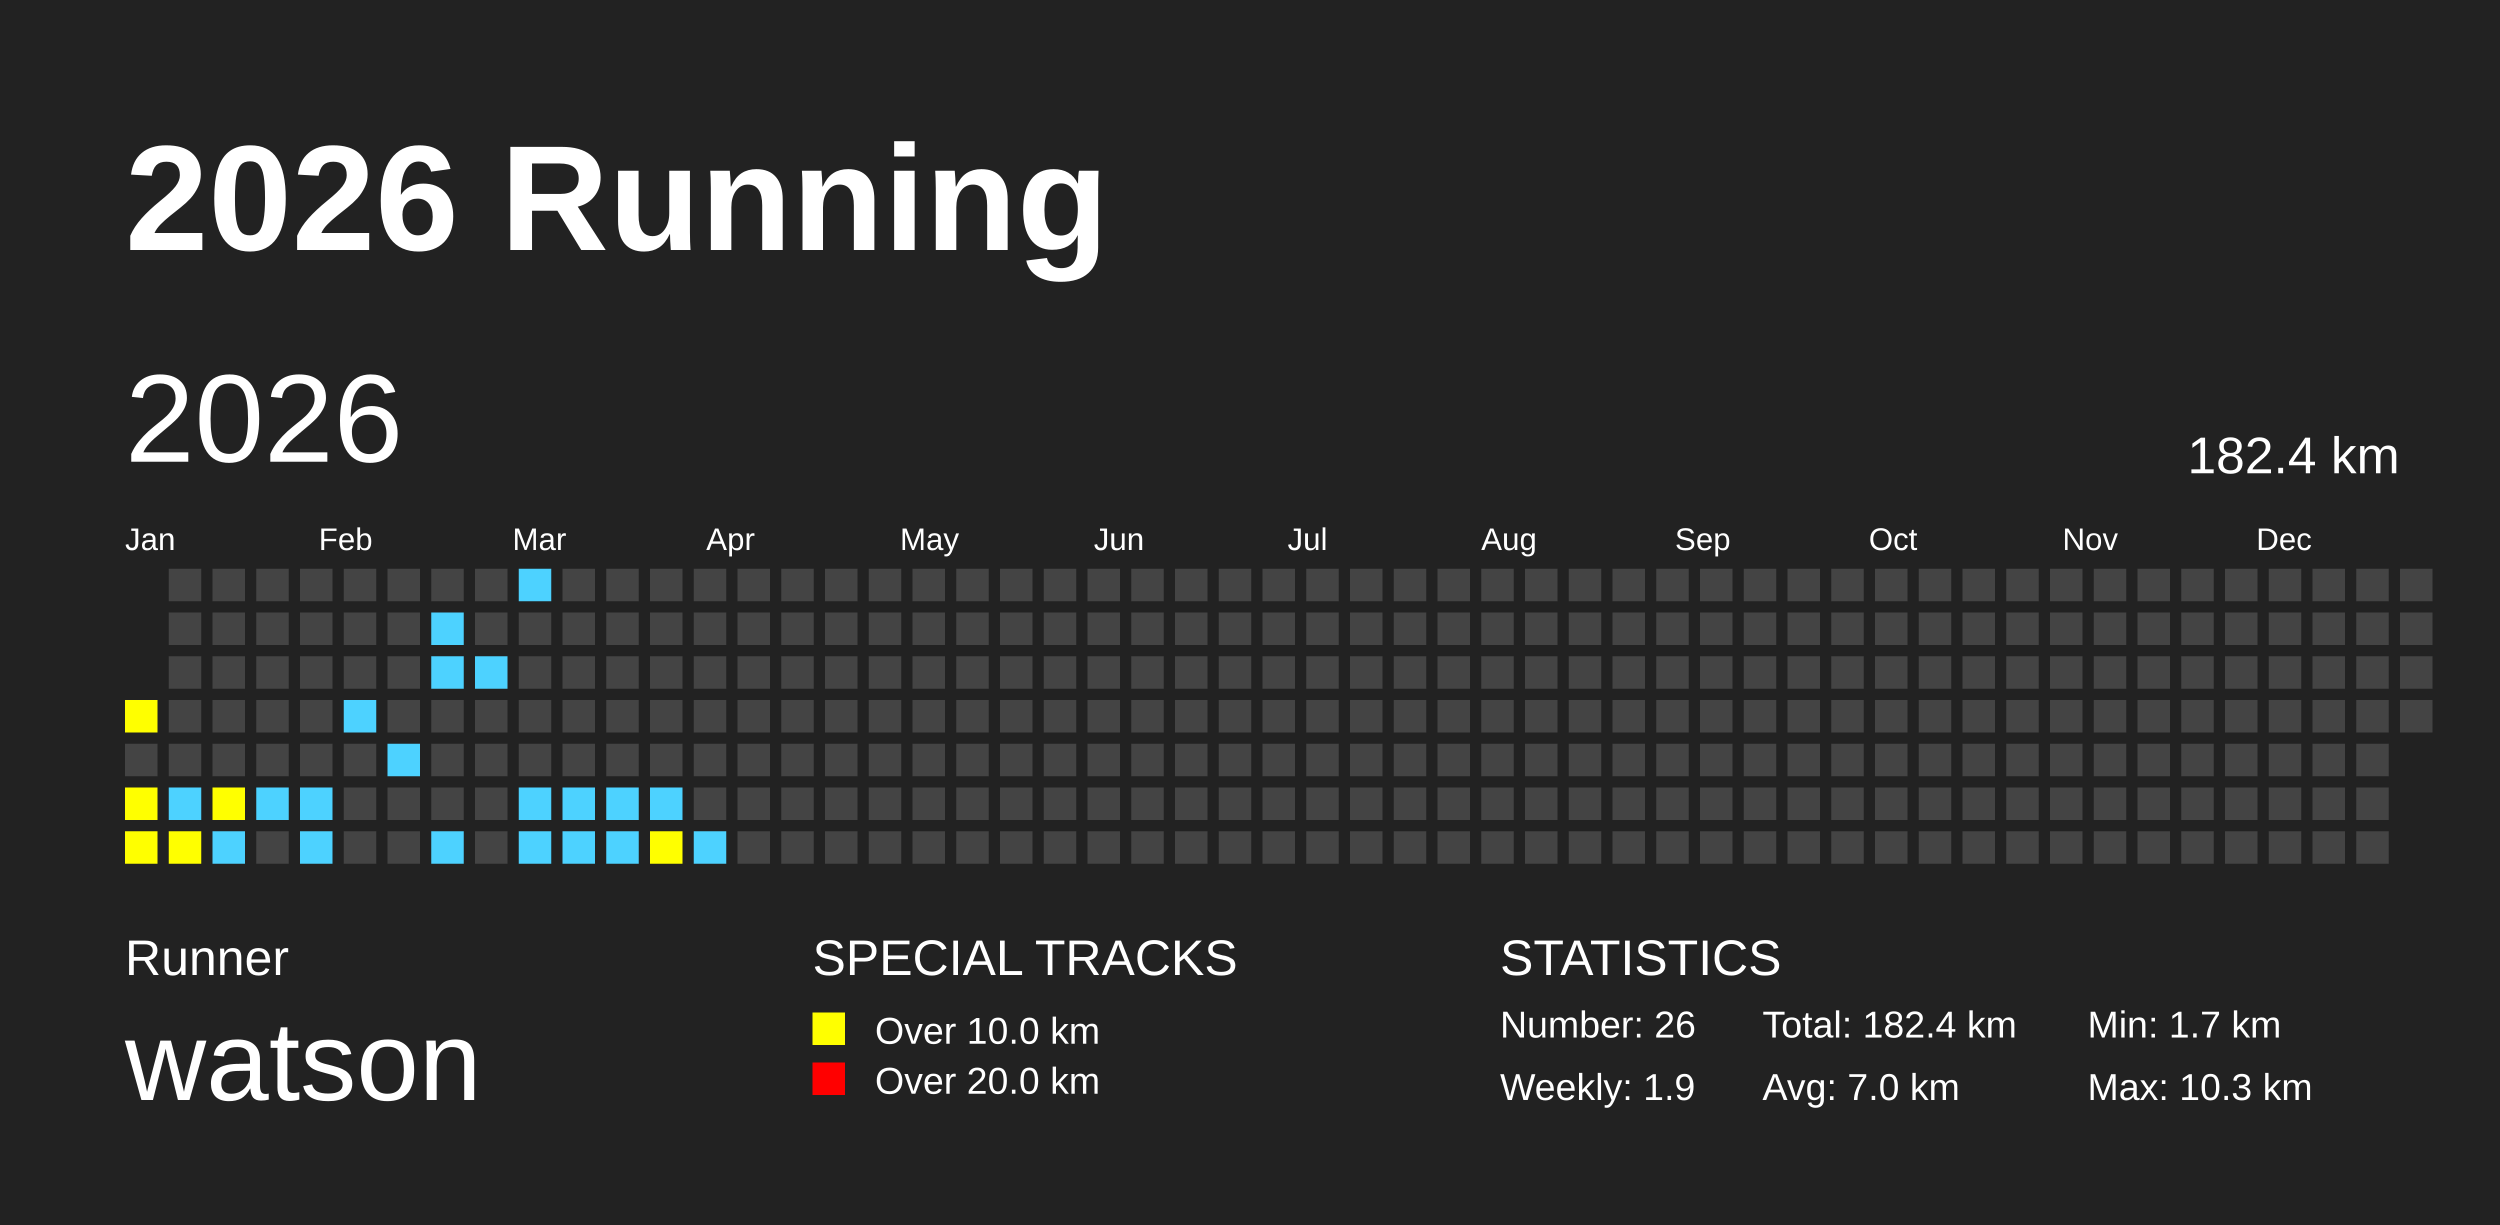
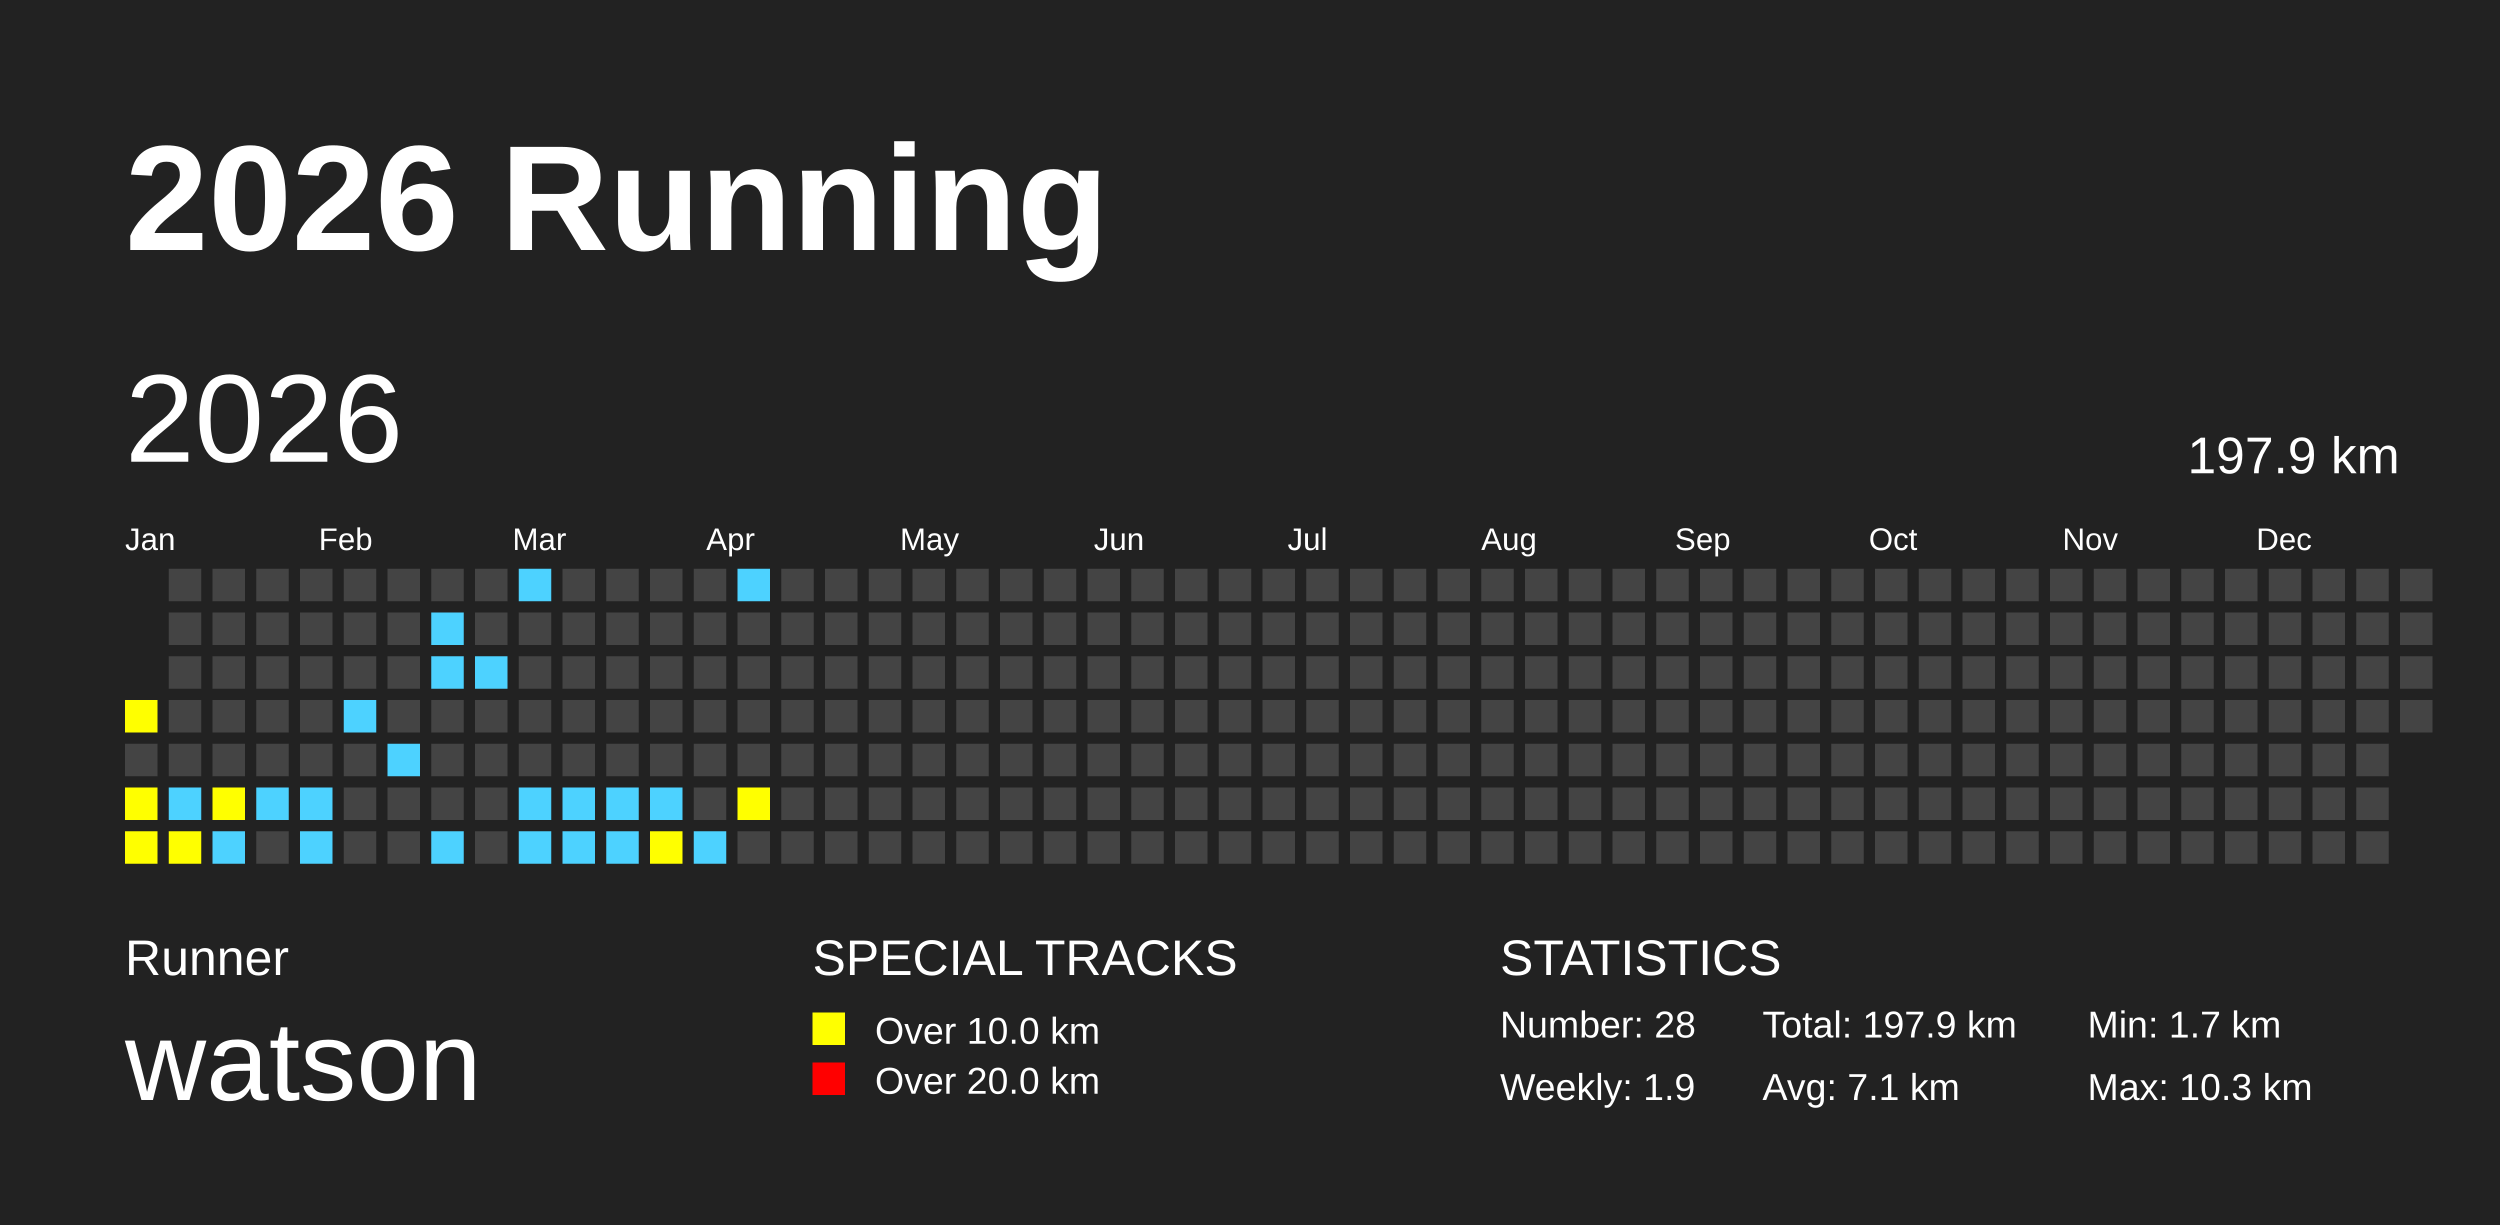
<svg xmlns="http://www.w3.org/2000/svg" baseProfile="full" height="98mm" version="1.1" viewBox="0,0,200,98" width="200mm">
  <defs />
  <rect fill="#222222" height="98" width="200" x="0" y="0" />
  <text fill="#FFFFFF" style="font-size:12px; font-family:Arial; font-weight:bold;" x="10" y="20">2026 Running</text>
  <text fill="#FFFFFF" style="font-size:4px; font-family:Arial" x="10" y="78">Runner</text>
  <text fill="#FFFFFF" style="font-size:9px; font-family:Arial" x="10" y="88">watson</text>
  <text fill="#FFFFFF" style="font-size:4px; font-family:Arial" x="65" y="78">SPECIAL TRACKS</text>
  <rect fill="yellow" height="2.6" width="2.6" x="65" y="81" />
  <text fill="#FFFFFF" style="font-size:3px; font-family:Arial" x="70" y="83.5">Over 10.0 km</text>
  <rect fill="red" height="2.6" width="2.6" x="65" y="85" />
  <text fill="#FFFFFF" style="font-size:3px; font-family:Arial" x="70" y="87.5">Over 20.0 km</text>
  <text fill="#FFFFFF" style="font-size:4px; font-family:Arial" x="120" y="78">STATISTICS</text>
-   <text fill="#FFFFFF" style="font-size:3px; font-family:Arial" x="120" y="83">Number: 26</text>
+   <text fill="#FFFFFF" style="font-size:3px; font-family:Arial" x="120" y="83">Number: 28</text>
  <text fill="#FFFFFF" style="font-size:3px; font-family:Arial" x="120" y="88">Weekly: 1.9</text>
-   <text fill="#FFFFFF" style="font-size:3px; font-family:Arial" x="141" y="83">Total: 182.4 km</text>
-   <text fill="#FFFFFF" style="font-size:3px; font-family:Arial" x="141" y="88">Avg: 7.0 km</text>
+   <text fill="#FFFFFF" style="font-size:3px; font-family:Arial" x="141" y="83">Total: 197.9 km</text>
+   <text fill="#FFFFFF" style="font-size:3px; font-family:Arial" x="141" y="88">Avg: 7.1 km</text>
  <text fill="#FFFFFF" style="font-size:3px; font-family:Arial" x="167" y="83">Min: 1.7 km</text>
  <text fill="#FFFFFF" style="font-size:3px; font-family:Arial" x="167" y="88">Max: 10.3 km</text>
  <text dominant-baseline="hanging" fill="#FFFFFF" style="font-size:10.0px; font-family:Arial;" x="10" y="30">2026</text>
-   <text dominant-baseline="hanging" fill="#FFFFFF" style="font-size:4.125px; font-family:Arial;" x="175" y="35">182.4 km</text>
+   <text dominant-baseline="hanging" fill="#FFFFFF" style="font-size:4.125px; font-family:Arial;" x="175" y="35">197.9 km</text>
  <text fill="#FFFFFF" style="font-size:2.5px; font-family:Arial" x="10.0" y="44">Jan</text>
  <text fill="#FFFFFF" style="font-size:2.5px; font-family:Arial" x="25.5" y="44">Feb</text>
  <text fill="#FFFFFF" style="font-size:2.5px; font-family:Arial" x="41.0" y="44">Mar</text>
  <text fill="#FFFFFF" style="font-size:2.5px; font-family:Arial" x="56.5" y="44">Apr</text>
  <text fill="#FFFFFF" style="font-size:2.5px; font-family:Arial" x="72.0" y="44">May</text>
  <text fill="#FFFFFF" style="font-size:2.5px; font-family:Arial" x="87.5" y="44">Jun</text>
  <text fill="#FFFFFF" style="font-size:2.5px; font-family:Arial" x="103.0" y="44">Jul</text>
  <text fill="#FFFFFF" style="font-size:2.5px; font-family:Arial" x="118.5" y="44">Aug</text>
  <text fill="#FFFFFF" style="font-size:2.5px; font-family:Arial" x="134.0" y="44">Sep</text>
  <text fill="#FFFFFF" style="font-size:2.5px; font-family:Arial" x="149.5" y="44">Oct</text>
  <text fill="#FFFFFF" style="font-size:2.5px; font-family:Arial" x="165.0" y="44">Nov</text>
  <text fill="#FFFFFF" style="font-size:2.5px; font-family:Arial" x="180.5" y="44">Dec</text>
  <rect fill="yellow" height="2.6" width="2.6" x="10.0" y="56.0" />
  <rect fill="#444444" height="2.6" width="2.6" x="10.0" y="59.5" />
  <rect fill="yellow" height="2.6" width="2.6" x="10.0" y="63.0" />
  <rect fill="yellow" height="2.6" width="2.6" x="10.0" y="66.5" />
  <rect fill="#444444" height="2.6" width="2.6" x="13.5" y="45.5" />
  <rect fill="#444444" height="2.6" width="2.6" x="13.5" y="49.0" />
  <rect fill="#444444" height="2.6" width="2.6" x="13.5" y="52.5" />
  <rect fill="#444444" height="2.6" width="2.6" x="13.5" y="56.0" />
  <rect fill="#444444" height="2.6" width="2.6" x="13.5" y="59.5" />
  <rect fill="#4DD2FF" height="2.6" width="2.6" x="13.5" y="63.0" />
  <rect fill="yellow" height="2.6" width="2.6" x="13.5" y="66.5" />
  <rect fill="#444444" height="2.6" width="2.6" x="17.0" y="45.5" />
  <rect fill="#444444" height="2.6" width="2.6" x="17.0" y="49.0" />
  <rect fill="#444444" height="2.6" width="2.6" x="17.0" y="52.5" />
  <rect fill="#444444" height="2.6" width="2.6" x="17.0" y="56.0" />
  <rect fill="#444444" height="2.6" width="2.6" x="17.0" y="59.5" />
  <rect fill="yellow" height="2.6" width="2.6" x="17.0" y="63.0" />
  <rect fill="#4DD2FF" height="2.6" width="2.6" x="17.0" y="66.5" />
  <rect fill="#444444" height="2.6" width="2.6" x="20.5" y="45.5" />
  <rect fill="#444444" height="2.6" width="2.6" x="20.5" y="49.0" />
  <rect fill="#444444" height="2.6" width="2.6" x="20.5" y="52.5" />
  <rect fill="#444444" height="2.6" width="2.6" x="20.5" y="56.0" />
  <rect fill="#444444" height="2.6" width="2.6" x="20.5" y="59.5" />
  <rect fill="#4DD2FF" height="2.6" width="2.6" x="20.5" y="63.0" />
  <rect fill="#444444" height="2.6" width="2.6" x="20.5" y="66.5" />
  <rect fill="#444444" height="2.6" width="2.6" x="24.0" y="45.5" />
  <rect fill="#444444" height="2.6" width="2.6" x="24.0" y="49.0" />
  <rect fill="#444444" height="2.6" width="2.6" x="24.0" y="52.5" />
  <rect fill="#444444" height="2.6" width="2.6" x="24.0" y="56.0" />
  <rect fill="#444444" height="2.6" width="2.6" x="24.0" y="59.5" />
  <rect fill="#4DD2FF" height="2.6" width="2.6" x="24.0" y="63.0" />
  <rect fill="#4DD2FF" height="2.6" width="2.6" x="24.0" y="66.5" />
  <rect fill="#444444" height="2.6" width="2.6" x="27.5" y="45.5" />
  <rect fill="#444444" height="2.6" width="2.6" x="27.5" y="49.0" />
  <rect fill="#444444" height="2.6" width="2.6" x="27.5" y="52.5" />
  <rect fill="#4DD2FF" height="2.6" width="2.6" x="27.5" y="56.0" />
  <rect fill="#444444" height="2.6" width="2.6" x="27.5" y="59.5" />
  <rect fill="#444444" height="2.6" width="2.6" x="27.5" y="63.0" />
  <rect fill="#444444" height="2.6" width="2.6" x="27.5" y="66.5" />
  <rect fill="#444444" height="2.6" width="2.6" x="31.0" y="45.5" />
  <rect fill="#444444" height="2.6" width="2.6" x="31.0" y="49.0" />
  <rect fill="#444444" height="2.6" width="2.6" x="31.0" y="52.5" />
  <rect fill="#444444" height="2.6" width="2.6" x="31.0" y="56.0" />
  <rect fill="#4DD2FF" height="2.6" width="2.6" x="31.0" y="59.5" />
  <rect fill="#444444" height="2.6" width="2.6" x="31.0" y="63.0" />
  <rect fill="#444444" height="2.6" width="2.6" x="31.0" y="66.5" />
  <rect fill="#444444" height="2.6" width="2.6" x="34.5" y="45.5" />
  <rect fill="#4DD2FF" height="2.6" width="2.6" x="34.5" y="49.0" />
  <rect fill="#4DD2FF" height="2.6" width="2.6" x="34.5" y="52.5" />
  <rect fill="#444444" height="2.6" width="2.6" x="34.5" y="56.0" />
  <rect fill="#444444" height="2.6" width="2.6" x="34.5" y="59.5" />
  <rect fill="#444444" height="2.6" width="2.6" x="34.5" y="63.0" />
  <rect fill="#4DD2FF" height="2.6" width="2.6" x="34.5" y="66.5" />
  <rect fill="#444444" height="2.6" width="2.6" x="38.0" y="45.5" />
  <rect fill="#444444" height="2.6" width="2.6" x="38.0" y="49.0" />
  <rect fill="#4DD2FF" height="2.6" width="2.6" x="38.0" y="52.5" />
  <rect fill="#444444" height="2.6" width="2.6" x="38.0" y="56.0" />
  <rect fill="#444444" height="2.6" width="2.6" x="38.0" y="59.5" />
  <rect fill="#444444" height="2.6" width="2.6" x="38.0" y="63.0" />
  <rect fill="#444444" height="2.6" width="2.6" x="38.0" y="66.5" />
  <rect fill="#4DD2FF" height="2.6" width="2.6" x="41.5" y="45.5" />
  <rect fill="#444444" height="2.6" width="2.6" x="41.5" y="49.0" />
  <rect fill="#444444" height="2.6" width="2.6" x="41.5" y="52.5" />
  <rect fill="#444444" height="2.6" width="2.6" x="41.5" y="56.0" />
  <rect fill="#444444" height="2.6" width="2.6" x="41.5" y="59.5" />
  <rect fill="#4DD2FF" height="2.6" width="2.6" x="41.5" y="63.0" />
  <rect fill="#4DD2FF" height="2.6" width="2.6" x="41.5" y="66.5" />
  <rect fill="#444444" height="2.6" width="2.6" x="45.0" y="45.5" />
  <rect fill="#444444" height="2.6" width="2.6" x="45.0" y="49.0" />
  <rect fill="#444444" height="2.6" width="2.6" x="45.0" y="52.5" />
  <rect fill="#444444" height="2.6" width="2.6" x="45.0" y="56.0" />
  <rect fill="#444444" height="2.6" width="2.6" x="45.0" y="59.5" />
  <rect fill="#4DD2FF" height="2.6" width="2.6" x="45.0" y="63.0" />
  <rect fill="#4DD2FF" height="2.6" width="2.6" x="45.0" y="66.5" />
  <rect fill="#444444" height="2.6" width="2.6" x="48.5" y="45.5" />
  <rect fill="#444444" height="2.6" width="2.6" x="48.5" y="49.0" />
  <rect fill="#444444" height="2.6" width="2.6" x="48.5" y="52.5" />
  <rect fill="#444444" height="2.6" width="2.6" x="48.5" y="56.0" />
  <rect fill="#444444" height="2.6" width="2.6" x="48.5" y="59.5" />
  <rect fill="#4DD2FF" height="2.6" width="2.6" x="48.5" y="63.0" />
  <rect fill="#4DD2FF" height="2.6" width="2.6" x="48.5" y="66.5" />
  <rect fill="#444444" height="2.6" width="2.6" x="52.0" y="45.5" />
  <rect fill="#444444" height="2.6" width="2.6" x="52.0" y="49.0" />
  <rect fill="#444444" height="2.6" width="2.6" x="52.0" y="52.5" />
  <rect fill="#444444" height="2.6" width="2.6" x="52.0" y="56.0" />
  <rect fill="#444444" height="2.6" width="2.6" x="52.0" y="59.5" />
  <rect fill="#4DD2FF" height="2.6" width="2.6" x="52.0" y="63.0" />
  <rect fill="yellow" height="2.6" width="2.6" x="52.0" y="66.5" />
  <rect fill="#444444" height="2.6" width="2.6" x="55.5" y="45.5" />
  <rect fill="#444444" height="2.6" width="2.6" x="55.5" y="49.0" />
  <rect fill="#444444" height="2.6" width="2.6" x="55.5" y="52.5" />
  <rect fill="#444444" height="2.6" width="2.6" x="55.5" y="56.0" />
  <rect fill="#444444" height="2.6" width="2.6" x="55.5" y="59.5" />
  <rect fill="#444444" height="2.6" width="2.6" x="55.5" y="63.0" />
  <rect fill="#4DD2FF" height="2.6" width="2.6" x="55.5" y="66.5" />
-   <rect fill="#444444" height="2.6" width="2.6" x="59.0" y="45.5" />
+   <rect fill="#4DD2FF" height="2.6" width="2.6" x="59.0" y="45.5" />
  <rect fill="#444444" height="2.6" width="2.6" x="59.0" y="49.0" />
  <rect fill="#444444" height="2.6" width="2.6" x="59.0" y="52.5" />
  <rect fill="#444444" height="2.6" width="2.6" x="59.0" y="56.0" />
  <rect fill="#444444" height="2.6" width="2.6" x="59.0" y="59.5" />
-   <rect fill="#444444" height="2.6" width="2.6" x="59.0" y="63.0" />
+   <rect fill="yellow" height="2.6" width="2.6" x="59.0" y="63.0" />
  <rect fill="#444444" height="2.6" width="2.6" x="59.0" y="66.5" />
  <rect fill="#444444" height="2.6" width="2.6" x="62.5" y="45.5" />
  <rect fill="#444444" height="2.6" width="2.6" x="62.5" y="49.0" />
  <rect fill="#444444" height="2.6" width="2.6" x="62.5" y="52.5" />
  <rect fill="#444444" height="2.6" width="2.6" x="62.5" y="56.0" />
  <rect fill="#444444" height="2.6" width="2.6" x="62.5" y="59.5" />
  <rect fill="#444444" height="2.6" width="2.6" x="62.5" y="63.0" />
  <rect fill="#444444" height="2.6" width="2.6" x="62.5" y="66.5" />
  <rect fill="#444444" height="2.6" width="2.6" x="66.0" y="45.5" />
  <rect fill="#444444" height="2.6" width="2.6" x="66.0" y="49.0" />
  <rect fill="#444444" height="2.6" width="2.6" x="66.0" y="52.5" />
  <rect fill="#444444" height="2.6" width="2.6" x="66.0" y="56.0" />
  <rect fill="#444444" height="2.6" width="2.6" x="66.0" y="59.5" />
  <rect fill="#444444" height="2.6" width="2.6" x="66.0" y="63.0" />
  <rect fill="#444444" height="2.6" width="2.6" x="66.0" y="66.5" />
  <rect fill="#444444" height="2.6" width="2.6" x="69.5" y="45.5" />
  <rect fill="#444444" height="2.6" width="2.6" x="69.5" y="49.0" />
  <rect fill="#444444" height="2.6" width="2.6" x="69.5" y="52.5" />
  <rect fill="#444444" height="2.6" width="2.6" x="69.5" y="56.0" />
  <rect fill="#444444" height="2.6" width="2.6" x="69.5" y="59.5" />
  <rect fill="#444444" height="2.6" width="2.6" x="69.5" y="63.0" />
  <rect fill="#444444" height="2.6" width="2.6" x="69.5" y="66.5" />
  <rect fill="#444444" height="2.6" width="2.6" x="73.0" y="45.5" />
  <rect fill="#444444" height="2.6" width="2.6" x="73.0" y="49.0" />
  <rect fill="#444444" height="2.6" width="2.6" x="73.0" y="52.5" />
  <rect fill="#444444" height="2.6" width="2.6" x="73.0" y="56.0" />
  <rect fill="#444444" height="2.6" width="2.6" x="73.0" y="59.5" />
  <rect fill="#444444" height="2.6" width="2.6" x="73.0" y="63.0" />
  <rect fill="#444444" height="2.6" width="2.6" x="73.0" y="66.5" />
  <rect fill="#444444" height="2.6" width="2.6" x="76.5" y="45.5" />
  <rect fill="#444444" height="2.6" width="2.6" x="76.5" y="49.0" />
  <rect fill="#444444" height="2.6" width="2.6" x="76.5" y="52.5" />
  <rect fill="#444444" height="2.6" width="2.6" x="76.5" y="56.0" />
  <rect fill="#444444" height="2.6" width="2.6" x="76.5" y="59.5" />
  <rect fill="#444444" height="2.6" width="2.6" x="76.5" y="63.0" />
  <rect fill="#444444" height="2.6" width="2.6" x="76.5" y="66.5" />
  <rect fill="#444444" height="2.6" width="2.6" x="80.0" y="45.5" />
  <rect fill="#444444" height="2.6" width="2.6" x="80.0" y="49.0" />
  <rect fill="#444444" height="2.6" width="2.6" x="80.0" y="52.5" />
  <rect fill="#444444" height="2.6" width="2.6" x="80.0" y="56.0" />
  <rect fill="#444444" height="2.6" width="2.6" x="80.0" y="59.5" />
  <rect fill="#444444" height="2.6" width="2.6" x="80.0" y="63.0" />
  <rect fill="#444444" height="2.6" width="2.6" x="80.0" y="66.5" />
  <rect fill="#444444" height="2.6" width="2.6" x="83.5" y="45.5" />
  <rect fill="#444444" height="2.6" width="2.6" x="83.5" y="49.0" />
  <rect fill="#444444" height="2.6" width="2.6" x="83.5" y="52.5" />
  <rect fill="#444444" height="2.6" width="2.6" x="83.5" y="56.0" />
  <rect fill="#444444" height="2.6" width="2.6" x="83.5" y="59.5" />
  <rect fill="#444444" height="2.6" width="2.6" x="83.5" y="63.0" />
  <rect fill="#444444" height="2.6" width="2.6" x="83.5" y="66.5" />
  <rect fill="#444444" height="2.6" width="2.6" x="87.0" y="45.5" />
  <rect fill="#444444" height="2.6" width="2.6" x="87.0" y="49.0" />
  <rect fill="#444444" height="2.6" width="2.6" x="87.0" y="52.5" />
  <rect fill="#444444" height="2.6" width="2.6" x="87.0" y="56.0" />
  <rect fill="#444444" height="2.6" width="2.6" x="87.0" y="59.5" />
  <rect fill="#444444" height="2.6" width="2.6" x="87.0" y="63.0" />
  <rect fill="#444444" height="2.6" width="2.6" x="87.0" y="66.5" />
  <rect fill="#444444" height="2.6" width="2.6" x="90.5" y="45.5" />
  <rect fill="#444444" height="2.6" width="2.6" x="90.5" y="49.0" />
  <rect fill="#444444" height="2.6" width="2.6" x="90.5" y="52.5" />
  <rect fill="#444444" height="2.6" width="2.6" x="90.5" y="56.0" />
  <rect fill="#444444" height="2.6" width="2.6" x="90.5" y="59.5" />
  <rect fill="#444444" height="2.6" width="2.6" x="90.5" y="63.0" />
  <rect fill="#444444" height="2.6" width="2.6" x="90.5" y="66.5" />
  <rect fill="#444444" height="2.6" width="2.6" x="94.0" y="45.5" />
  <rect fill="#444444" height="2.6" width="2.6" x="94.0" y="49.0" />
  <rect fill="#444444" height="2.6" width="2.6" x="94.0" y="52.5" />
  <rect fill="#444444" height="2.6" width="2.6" x="94.0" y="56.0" />
  <rect fill="#444444" height="2.6" width="2.6" x="94.0" y="59.5" />
  <rect fill="#444444" height="2.6" width="2.6" x="94.0" y="63.0" />
  <rect fill="#444444" height="2.6" width="2.6" x="94.0" y="66.5" />
  <rect fill="#444444" height="2.6" width="2.6" x="97.5" y="45.5" />
  <rect fill="#444444" height="2.6" width="2.6" x="97.5" y="49.0" />
  <rect fill="#444444" height="2.6" width="2.6" x="97.5" y="52.5" />
  <rect fill="#444444" height="2.6" width="2.6" x="97.5" y="56.0" />
  <rect fill="#444444" height="2.6" width="2.6" x="97.5" y="59.5" />
  <rect fill="#444444" height="2.6" width="2.6" x="97.5" y="63.0" />
  <rect fill="#444444" height="2.6" width="2.6" x="97.5" y="66.5" />
  <rect fill="#444444" height="2.6" width="2.6" x="101.0" y="45.5" />
  <rect fill="#444444" height="2.6" width="2.6" x="101.0" y="49.0" />
  <rect fill="#444444" height="2.6" width="2.6" x="101.0" y="52.5" />
  <rect fill="#444444" height="2.6" width="2.6" x="101.0" y="56.0" />
  <rect fill="#444444" height="2.6" width="2.6" x="101.0" y="59.5" />
  <rect fill="#444444" height="2.6" width="2.6" x="101.0" y="63.0" />
  <rect fill="#444444" height="2.6" width="2.6" x="101.0" y="66.5" />
  <rect fill="#444444" height="2.6" width="2.6" x="104.5" y="45.5" />
  <rect fill="#444444" height="2.6" width="2.6" x="104.5" y="49.0" />
  <rect fill="#444444" height="2.6" width="2.6" x="104.5" y="52.5" />
  <rect fill="#444444" height="2.6" width="2.6" x="104.5" y="56.0" />
  <rect fill="#444444" height="2.6" width="2.6" x="104.5" y="59.5" />
  <rect fill="#444444" height="2.6" width="2.6" x="104.5" y="63.0" />
  <rect fill="#444444" height="2.6" width="2.6" x="104.5" y="66.5" />
  <rect fill="#444444" height="2.6" width="2.6" x="108.0" y="45.5" />
  <rect fill="#444444" height="2.6" width="2.6" x="108.0" y="49.0" />
  <rect fill="#444444" height="2.6" width="2.6" x="108.0" y="52.5" />
  <rect fill="#444444" height="2.6" width="2.6" x="108.0" y="56.0" />
  <rect fill="#444444" height="2.6" width="2.6" x="108.0" y="59.5" />
  <rect fill="#444444" height="2.6" width="2.6" x="108.0" y="63.0" />
  <rect fill="#444444" height="2.6" width="2.6" x="108.0" y="66.5" />
  <rect fill="#444444" height="2.6" width="2.6" x="111.5" y="45.5" />
  <rect fill="#444444" height="2.6" width="2.6" x="111.5" y="49.0" />
  <rect fill="#444444" height="2.6" width="2.6" x="111.5" y="52.5" />
  <rect fill="#444444" height="2.6" width="2.6" x="111.5" y="56.0" />
  <rect fill="#444444" height="2.6" width="2.6" x="111.5" y="59.5" />
  <rect fill="#444444" height="2.6" width="2.6" x="111.5" y="63.0" />
  <rect fill="#444444" height="2.6" width="2.6" x="111.5" y="66.5" />
  <rect fill="#444444" height="2.6" width="2.6" x="115.0" y="45.5" />
  <rect fill="#444444" height="2.6" width="2.6" x="115.0" y="49.0" />
  <rect fill="#444444" height="2.6" width="2.6" x="115.0" y="52.5" />
  <rect fill="#444444" height="2.6" width="2.6" x="115.0" y="56.0" />
  <rect fill="#444444" height="2.6" width="2.6" x="115.0" y="59.5" />
  <rect fill="#444444" height="2.6" width="2.6" x="115.0" y="63.0" />
  <rect fill="#444444" height="2.6" width="2.6" x="115.0" y="66.5" />
  <rect fill="#444444" height="2.6" width="2.6" x="118.5" y="45.5" />
  <rect fill="#444444" height="2.6" width="2.6" x="118.5" y="49.0" />
  <rect fill="#444444" height="2.6" width="2.6" x="118.5" y="52.5" />
  <rect fill="#444444" height="2.6" width="2.6" x="118.5" y="56.0" />
  <rect fill="#444444" height="2.6" width="2.6" x="118.5" y="59.5" />
  <rect fill="#444444" height="2.6" width="2.6" x="118.5" y="63.0" />
  <rect fill="#444444" height="2.6" width="2.6" x="118.5" y="66.5" />
  <rect fill="#444444" height="2.6" width="2.6" x="122.0" y="45.5" />
  <rect fill="#444444" height="2.6" width="2.6" x="122.0" y="49.0" />
  <rect fill="#444444" height="2.6" width="2.6" x="122.0" y="52.5" />
  <rect fill="#444444" height="2.6" width="2.6" x="122.0" y="56.0" />
  <rect fill="#444444" height="2.6" width="2.6" x="122.0" y="59.5" />
  <rect fill="#444444" height="2.6" width="2.6" x="122.0" y="63.0" />
  <rect fill="#444444" height="2.6" width="2.6" x="122.0" y="66.5" />
  <rect fill="#444444" height="2.6" width="2.6" x="125.5" y="45.5" />
  <rect fill="#444444" height="2.6" width="2.6" x="125.5" y="49.0" />
  <rect fill="#444444" height="2.6" width="2.6" x="125.5" y="52.5" />
  <rect fill="#444444" height="2.6" width="2.6" x="125.5" y="56.0" />
  <rect fill="#444444" height="2.6" width="2.6" x="125.5" y="59.5" />
  <rect fill="#444444" height="2.6" width="2.6" x="125.5" y="63.0" />
  <rect fill="#444444" height="2.6" width="2.6" x="125.5" y="66.5" />
  <rect fill="#444444" height="2.6" width="2.6" x="129.0" y="45.5" />
  <rect fill="#444444" height="2.6" width="2.6" x="129.0" y="49.0" />
  <rect fill="#444444" height="2.6" width="2.6" x="129.0" y="52.5" />
  <rect fill="#444444" height="2.6" width="2.6" x="129.0" y="56.0" />
  <rect fill="#444444" height="2.6" width="2.6" x="129.0" y="59.5" />
  <rect fill="#444444" height="2.6" width="2.6" x="129.0" y="63.0" />
  <rect fill="#444444" height="2.6" width="2.6" x="129.0" y="66.5" />
  <rect fill="#444444" height="2.6" width="2.6" x="132.5" y="45.5" />
  <rect fill="#444444" height="2.6" width="2.6" x="132.5" y="49.0" />
  <rect fill="#444444" height="2.6" width="2.6" x="132.5" y="52.5" />
  <rect fill="#444444" height="2.6" width="2.6" x="132.5" y="56.0" />
  <rect fill="#444444" height="2.6" width="2.6" x="132.5" y="59.5" />
  <rect fill="#444444" height="2.6" width="2.6" x="132.5" y="63.0" />
  <rect fill="#444444" height="2.6" width="2.6" x="132.5" y="66.5" />
  <rect fill="#444444" height="2.6" width="2.6" x="136.0" y="45.5" />
  <rect fill="#444444" height="2.6" width="2.6" x="136.0" y="49.0" />
  <rect fill="#444444" height="2.6" width="2.6" x="136.0" y="52.5" />
  <rect fill="#444444" height="2.6" width="2.6" x="136.0" y="56.0" />
  <rect fill="#444444" height="2.6" width="2.6" x="136.0" y="59.5" />
  <rect fill="#444444" height="2.6" width="2.6" x="136.0" y="63.0" />
  <rect fill="#444444" height="2.6" width="2.6" x="136.0" y="66.5" />
  <rect fill="#444444" height="2.6" width="2.6" x="139.5" y="45.5" />
  <rect fill="#444444" height="2.6" width="2.6" x="139.5" y="49.0" />
  <rect fill="#444444" height="2.6" width="2.6" x="139.5" y="52.5" />
  <rect fill="#444444" height="2.6" width="2.6" x="139.5" y="56.0" />
  <rect fill="#444444" height="2.6" width="2.6" x="139.5" y="59.5" />
  <rect fill="#444444" height="2.6" width="2.6" x="139.5" y="63.0" />
  <rect fill="#444444" height="2.6" width="2.6" x="139.5" y="66.5" />
  <rect fill="#444444" height="2.6" width="2.6" x="143.0" y="45.5" />
  <rect fill="#444444" height="2.6" width="2.6" x="143.0" y="49.0" />
  <rect fill="#444444" height="2.6" width="2.6" x="143.0" y="52.5" />
  <rect fill="#444444" height="2.6" width="2.6" x="143.0" y="56.0" />
  <rect fill="#444444" height="2.6" width="2.6" x="143.0" y="59.5" />
  <rect fill="#444444" height="2.6" width="2.6" x="143.0" y="63.0" />
  <rect fill="#444444" height="2.6" width="2.6" x="143.0" y="66.5" />
  <rect fill="#444444" height="2.6" width="2.6" x="146.5" y="45.5" />
  <rect fill="#444444" height="2.6" width="2.6" x="146.5" y="49.0" />
  <rect fill="#444444" height="2.6" width="2.6" x="146.5" y="52.5" />
  <rect fill="#444444" height="2.6" width="2.6" x="146.5" y="56.0" />
  <rect fill="#444444" height="2.6" width="2.6" x="146.5" y="59.5" />
  <rect fill="#444444" height="2.6" width="2.6" x="146.5" y="63.0" />
  <rect fill="#444444" height="2.6" width="2.6" x="146.5" y="66.5" />
  <rect fill="#444444" height="2.6" width="2.6" x="150.0" y="45.5" />
  <rect fill="#444444" height="2.6" width="2.6" x="150.0" y="49.0" />
  <rect fill="#444444" height="2.6" width="2.6" x="150.0" y="52.5" />
  <rect fill="#444444" height="2.6" width="2.6" x="150.0" y="56.0" />
  <rect fill="#444444" height="2.6" width="2.6" x="150.0" y="59.5" />
  <rect fill="#444444" height="2.6" width="2.6" x="150.0" y="63.0" />
  <rect fill="#444444" height="2.6" width="2.6" x="150.0" y="66.5" />
  <rect fill="#444444" height="2.6" width="2.6" x="153.5" y="45.5" />
  <rect fill="#444444" height="2.6" width="2.6" x="153.5" y="49.0" />
  <rect fill="#444444" height="2.6" width="2.6" x="153.5" y="52.5" />
  <rect fill="#444444" height="2.6" width="2.6" x="153.5" y="56.0" />
  <rect fill="#444444" height="2.6" width="2.6" x="153.5" y="59.5" />
  <rect fill="#444444" height="2.6" width="2.6" x="153.5" y="63.0" />
  <rect fill="#444444" height="2.6" width="2.6" x="153.5" y="66.5" />
  <rect fill="#444444" height="2.6" width="2.6" x="157.0" y="45.5" />
  <rect fill="#444444" height="2.6" width="2.6" x="157.0" y="49.0" />
  <rect fill="#444444" height="2.6" width="2.6" x="157.0" y="52.5" />
  <rect fill="#444444" height="2.6" width="2.6" x="157.0" y="56.0" />
  <rect fill="#444444" height="2.6" width="2.6" x="157.0" y="59.5" />
  <rect fill="#444444" height="2.6" width="2.6" x="157.0" y="63.0" />
  <rect fill="#444444" height="2.6" width="2.6" x="157.0" y="66.5" />
  <rect fill="#444444" height="2.6" width="2.6" x="160.5" y="45.5" />
  <rect fill="#444444" height="2.6" width="2.6" x="160.5" y="49.0" />
  <rect fill="#444444" height="2.6" width="2.6" x="160.5" y="52.5" />
  <rect fill="#444444" height="2.6" width="2.6" x="160.5" y="56.0" />
  <rect fill="#444444" height="2.6" width="2.6" x="160.5" y="59.5" />
  <rect fill="#444444" height="2.6" width="2.6" x="160.5" y="63.0" />
  <rect fill="#444444" height="2.6" width="2.6" x="160.5" y="66.5" />
  <rect fill="#444444" height="2.6" width="2.6" x="164.0" y="45.5" />
  <rect fill="#444444" height="2.6" width="2.6" x="164.0" y="49.0" />
  <rect fill="#444444" height="2.6" width="2.6" x="164.0" y="52.5" />
  <rect fill="#444444" height="2.6" width="2.6" x="164.0" y="56.0" />
  <rect fill="#444444" height="2.6" width="2.6" x="164.0" y="59.5" />
  <rect fill="#444444" height="2.6" width="2.6" x="164.0" y="63.0" />
  <rect fill="#444444" height="2.6" width="2.6" x="164.0" y="66.5" />
  <rect fill="#444444" height="2.6" width="2.6" x="167.5" y="45.5" />
  <rect fill="#444444" height="2.6" width="2.6" x="167.5" y="49.0" />
  <rect fill="#444444" height="2.6" width="2.6" x="167.5" y="52.5" />
  <rect fill="#444444" height="2.6" width="2.6" x="167.5" y="56.0" />
  <rect fill="#444444" height="2.6" width="2.6" x="167.5" y="59.5" />
  <rect fill="#444444" height="2.6" width="2.6" x="167.5" y="63.0" />
  <rect fill="#444444" height="2.6" width="2.6" x="167.5" y="66.5" />
  <rect fill="#444444" height="2.6" width="2.6" x="171.0" y="45.5" />
  <rect fill="#444444" height="2.6" width="2.6" x="171.0" y="49.0" />
  <rect fill="#444444" height="2.6" width="2.6" x="171.0" y="52.5" />
  <rect fill="#444444" height="2.6" width="2.6" x="171.0" y="56.0" />
  <rect fill="#444444" height="2.6" width="2.6" x="171.0" y="59.5" />
  <rect fill="#444444" height="2.6" width="2.6" x="171.0" y="63.0" />
  <rect fill="#444444" height="2.6" width="2.6" x="171.0" y="66.5" />
  <rect fill="#444444" height="2.6" width="2.6" x="174.5" y="45.5" />
  <rect fill="#444444" height="2.6" width="2.6" x="174.5" y="49.0" />
  <rect fill="#444444" height="2.6" width="2.6" x="174.5" y="52.5" />
  <rect fill="#444444" height="2.6" width="2.6" x="174.5" y="56.0" />
  <rect fill="#444444" height="2.6" width="2.6" x="174.5" y="59.5" />
  <rect fill="#444444" height="2.6" width="2.6" x="174.5" y="63.0" />
  <rect fill="#444444" height="2.6" width="2.6" x="174.5" y="66.5" />
  <rect fill="#444444" height="2.6" width="2.6" x="178.0" y="45.5" />
  <rect fill="#444444" height="2.6" width="2.6" x="178.0" y="49.0" />
  <rect fill="#444444" height="2.6" width="2.6" x="178.0" y="52.5" />
  <rect fill="#444444" height="2.6" width="2.6" x="178.0" y="56.0" />
  <rect fill="#444444" height="2.6" width="2.6" x="178.0" y="59.5" />
  <rect fill="#444444" height="2.6" width="2.6" x="178.0" y="63.0" />
  <rect fill="#444444" height="2.6" width="2.6" x="178.0" y="66.5" />
  <rect fill="#444444" height="2.6" width="2.6" x="181.5" y="45.5" />
  <rect fill="#444444" height="2.6" width="2.6" x="181.5" y="49.0" />
  <rect fill="#444444" height="2.6" width="2.6" x="181.5" y="52.5" />
  <rect fill="#444444" height="2.6" width="2.6" x="181.5" y="56.0" />
  <rect fill="#444444" height="2.6" width="2.6" x="181.5" y="59.5" />
  <rect fill="#444444" height="2.6" width="2.6" x="181.5" y="63.0" />
  <rect fill="#444444" height="2.6" width="2.6" x="181.5" y="66.5" />
  <rect fill="#444444" height="2.6" width="2.6" x="185.0" y="45.5" />
  <rect fill="#444444" height="2.6" width="2.6" x="185.0" y="49.0" />
  <rect fill="#444444" height="2.6" width="2.6" x="185.0" y="52.5" />
  <rect fill="#444444" height="2.6" width="2.6" x="185.0" y="56.0" />
  <rect fill="#444444" height="2.6" width="2.6" x="185.0" y="59.5" />
  <rect fill="#444444" height="2.6" width="2.6" x="185.0" y="63.0" />
  <rect fill="#444444" height="2.6" width="2.6" x="185.0" y="66.5" />
  <rect fill="#444444" height="2.6" width="2.6" x="188.5" y="45.5" />
  <rect fill="#444444" height="2.6" width="2.6" x="188.5" y="49.0" />
  <rect fill="#444444" height="2.6" width="2.6" x="188.5" y="52.5" />
  <rect fill="#444444" height="2.6" width="2.6" x="188.5" y="56.0" />
  <rect fill="#444444" height="2.6" width="2.6" x="188.5" y="59.5" />
  <rect fill="#444444" height="2.6" width="2.6" x="188.5" y="63.0" />
  <rect fill="#444444" height="2.6" width="2.6" x="188.5" y="66.5" />
  <rect fill="#444444" height="2.6" width="2.6" x="192.0" y="45.5" />
  <rect fill="#444444" height="2.6" width="2.6" x="192.0" y="49.0" />
  <rect fill="#444444" height="2.6" width="2.6" x="192.0" y="52.5" />
  <rect fill="#444444" height="2.6" width="2.6" x="192.0" y="56.0" />
</svg>
